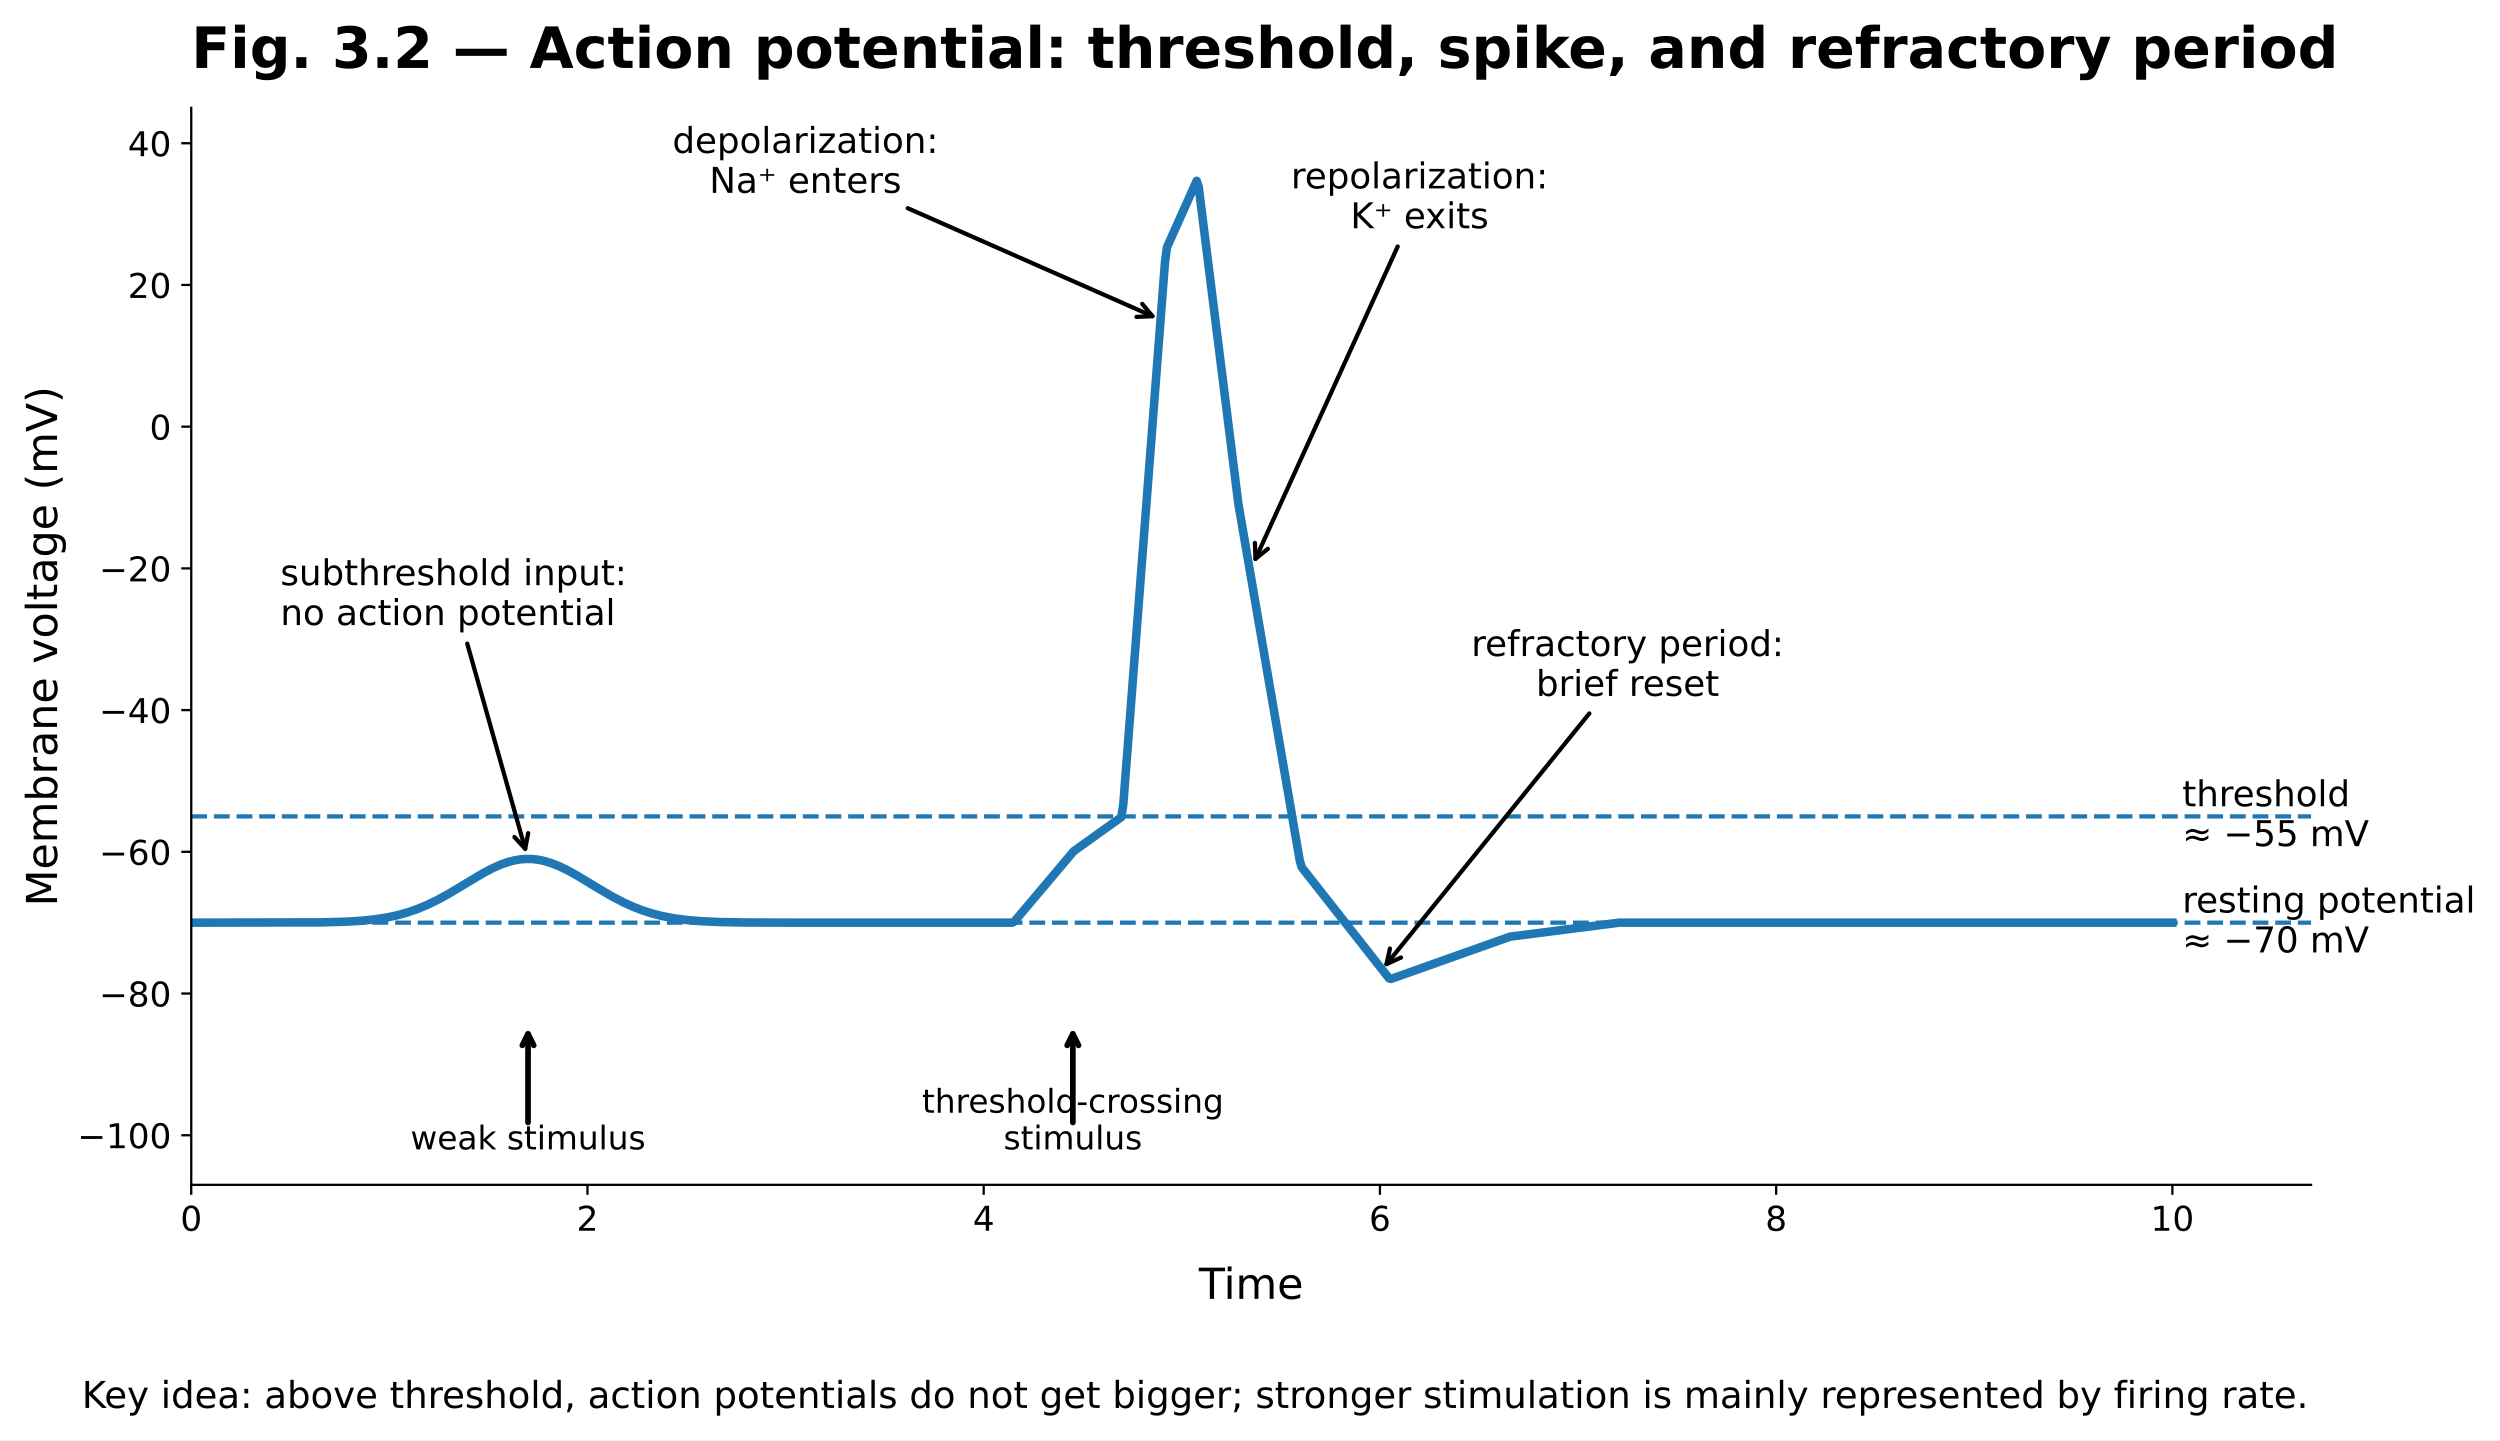
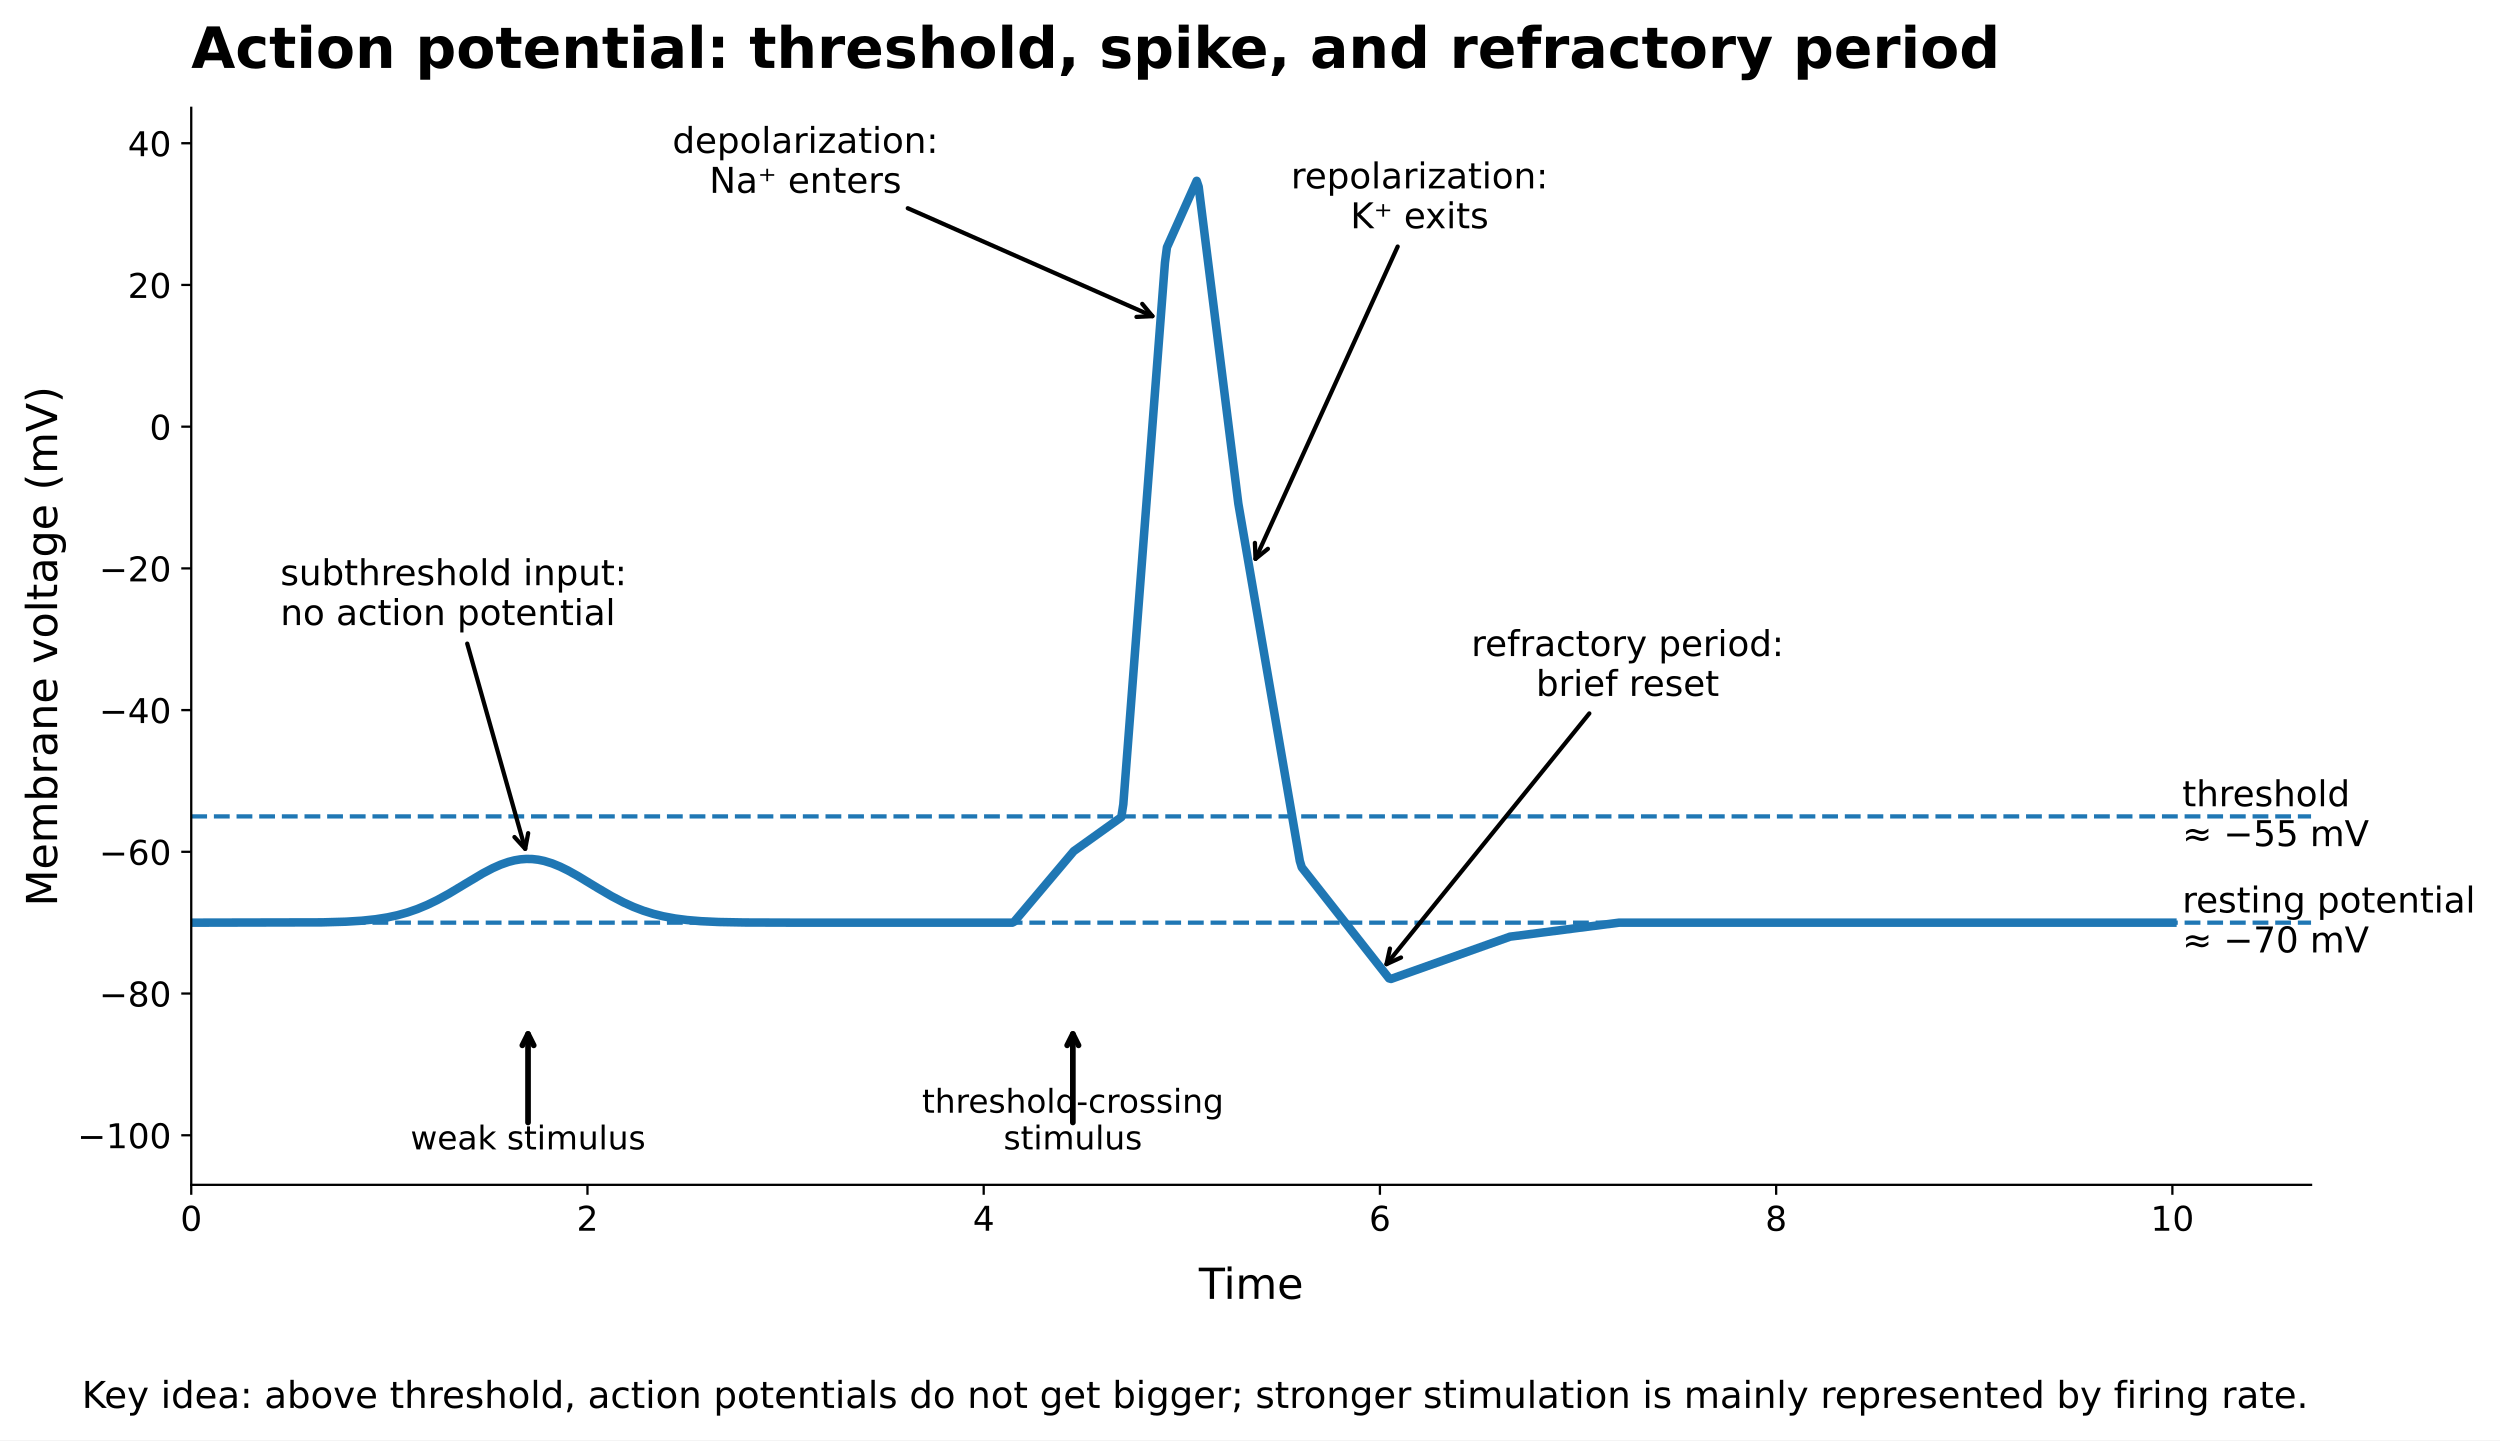
<svg xmlns="http://www.w3.org/2000/svg" xmlns:xlink="http://www.w3.org/1999/xlink" width="877.411pt" height="505.48pt" viewBox="0 0 877.411 505.48" version="1.1">
  <defs>
    <style type="text/css">*{stroke-linejoin: round; stroke-linecap: butt}</style>
  </defs>
  <g id="figure_1">
    <g id="patch_1">
      <path d="M 0 505.48  L 877.411 505.48  L 877.411 0  L 0 0  z " style="fill: #ffffff" />
    </g>
    <g id="axes_1">
      <g id="patch_2">
        <path d="M 67.118 415.837  L 811.099 415.837  L 811.099 37.837  L 67.118 37.837  z " style="fill: #ffffff" />
      </g>
      <g id="matplotlib.axis_1">
        <g id="xtick_1">
          <g id="line2d_1">
            <defs>
              <path id="m680d951c30" d="M 0 0  L 0 3.5  " style="stroke: #000000; stroke-width: 0.8" />
            </defs>
            <g>
              <use xlink:href="#m680d951c30" x="67.118" y="415.837" style="stroke: #000000; stroke-width: 0.8" />
            </g>
          </g>
          <g id="text_1">
            <text style="font-size: 12px; font-family: 'DejaVu Sans'; text-anchor: middle" x="67.118" y="431.955" transform="rotate(-0 67.11781 431.955)">0</text>
          </g>
        </g>
        <g id="xtick_2">
          <g id="line2d_2">
            <g>
              <use xlink:href="#m680d951c30" x="206.18" y="415.837" style="stroke: #000000; stroke-width: 0.8" />
            </g>
          </g>
          <g id="text_2">
            <text style="font-size: 12px; font-family: 'DejaVu Sans'; text-anchor: middle" x="206.18" y="431.955" transform="rotate(-0 206.1798 431.955)">2</text>
          </g>
        </g>
        <g id="xtick_3">
          <g id="line2d_3">
            <g>
              <use xlink:href="#m680d951c30" x="345.242" y="415.837" style="stroke: #000000; stroke-width: 0.8" />
            </g>
          </g>
          <g id="text_3">
            <text style="font-size: 12px; font-family: 'DejaVu Sans'; text-anchor: middle" x="345.242" y="431.955" transform="rotate(-0 345.2417 431.955)">4</text>
          </g>
        </g>
        <g id="xtick_4">
          <g id="line2d_4">
            <g>
              <use xlink:href="#m680d951c30" x="484.304" y="415.837" style="stroke: #000000; stroke-width: 0.8" />
            </g>
          </g>
          <g id="text_4">
            <text style="font-size: 12px; font-family: 'DejaVu Sans'; text-anchor: middle" x="484.304" y="431.955" transform="rotate(-0 484.3036 431.955)">6</text>
          </g>
        </g>
        <g id="xtick_5">
          <g id="line2d_5">
            <g>
              <use xlink:href="#m680d951c30" x="623.366" y="415.837" style="stroke: #000000; stroke-width: 0.8" />
            </g>
          </g>
          <g id="text_5">
            <text style="font-size: 12px; font-family: 'DejaVu Sans'; text-anchor: middle" x="623.366" y="431.955" transform="rotate(-0 623.3656 431.955)">8</text>
          </g>
        </g>
        <g id="xtick_6">
          <g id="line2d_6">
            <g>
              <use xlink:href="#m680d951c30" x="762.428" y="415.837" style="stroke: #000000; stroke-width: 0.8" />
            </g>
          </g>
          <g id="text_6">
            <text style="font-size: 12px; font-family: 'DejaVu Sans'; text-anchor: middle" x="762.428" y="431.955" transform="rotate(-0 762.4275 431.955)">10</text>
          </g>
        </g>
        <g id="text_7">
          <text style="font-size: 15px; font-family: 'DejaVu Sans'; text-anchor: middle" x="439.109" y="455.848" transform="rotate(-0 439.1085 455.8483)">Time</text>
        </g>
      </g>
      <g id="matplotlib.axis_2">
        <g id="ytick_1">
          <g id="line2d_7">
            <defs>
              <path id="mc3ec6406b2" d="M 0 0  L -3.5 0  " style="stroke: #000000; stroke-width: 0.8" />
            </defs>
            <g>
              <use xlink:href="#mc3ec6406b2" x="67.118" y="398.429" style="stroke: #000000; stroke-width: 0.8" />
            </g>
          </g>
          <g id="text_8">
            <text style="font-size: 12px; font-family: 'DejaVu Sans'; text-anchor: end" x="60.118" y="402.988" transform="rotate(-0 60.11781 402.988)">−100</text>
          </g>
        </g>
        <g id="ytick_2">
          <g id="line2d_8">
            <g>
              <use xlink:href="#mc3ec6406b2" x="67.118" y="348.692" style="stroke: #000000; stroke-width: 0.8" />
            </g>
          </g>
          <g id="text_9">
            <text style="font-size: 12px; font-family: 'DejaVu Sans'; text-anchor: end" x="60.118" y="353.251" transform="rotate(-0 60.11781 353.2512)">−80</text>
          </g>
        </g>
        <g id="ytick_3">
          <g id="line2d_9">
            <g>
              <use xlink:href="#mc3ec6406b2" x="67.118" y="298.955" style="stroke: #000000; stroke-width: 0.8" />
            </g>
          </g>
          <g id="text_10">
            <text style="font-size: 12px; font-family: 'DejaVu Sans'; text-anchor: end" x="60.118" y="303.514" transform="rotate(-0 60.11781 303.5144)">−60</text>
          </g>
        </g>
        <g id="ytick_4">
          <g id="line2d_10">
            <g>
              <use xlink:href="#mc3ec6406b2" x="67.118" y="249.218" style="stroke: #000000; stroke-width: 0.8" />
            </g>
          </g>
          <g id="text_11">
            <text style="font-size: 12px; font-family: 'DejaVu Sans'; text-anchor: end" x="60.118" y="253.778" transform="rotate(-0 60.11781 253.7775)">−40</text>
          </g>
        </g>
        <g id="ytick_5">
          <g id="line2d_11">
            <g>
              <use xlink:href="#mc3ec6406b2" x="67.118" y="199.482" style="stroke: #000000; stroke-width: 0.8" />
            </g>
          </g>
          <g id="text_12">
            <text style="font-size: 12px; font-family: 'DejaVu Sans'; text-anchor: end" x="60.118" y="204.041" transform="rotate(-0 60.11781 204.0407)">−20</text>
          </g>
        </g>
        <g id="ytick_6">
          <g id="line2d_12">
            <g>
              <use xlink:href="#mc3ec6406b2" x="67.118" y="149.745" style="stroke: #000000; stroke-width: 0.8" />
            </g>
          </g>
          <g id="text_13">
            <text style="font-size: 12px; font-family: 'DejaVu Sans'; text-anchor: end" x="60.118" y="154.304" transform="rotate(-0 60.11781 154.3038)">0</text>
          </g>
        </g>
        <g id="ytick_7">
          <g id="line2d_13">
            <g>
              <use xlink:href="#mc3ec6406b2" x="67.118" y="100.008" style="stroke: #000000; stroke-width: 0.8" />
            </g>
          </g>
          <g id="text_14">
            <text style="font-size: 12px; font-family: 'DejaVu Sans'; text-anchor: end" x="60.118" y="104.567" transform="rotate(-0 60.11781 104.567)">20</text>
          </g>
        </g>
        <g id="ytick_8">
          <g id="line2d_14">
            <g>
              <use xlink:href="#mc3ec6406b2" x="67.118" y="50.271" style="stroke: #000000; stroke-width: 0.8" />
            </g>
          </g>
          <g id="text_15">
            <text style="font-size: 12px; font-family: 'DejaVu Sans'; text-anchor: end" x="60.118" y="54.83" transform="rotate(-0 60.11781 54.83015)">40</text>
          </g>
        </g>
        <g id="text_16">
          <text style="font-size: 15px; font-family: 'DejaVu Sans'; text-anchor: middle" x="20.038" y="226.837" transform="rotate(-90 20.03766 226.8369)">Membrane voltage (mV)</text>
        </g>
      </g>
      <g id="line2d_15">
        <path d="M 67.118 323.824  L 113.054 323.716  L 121.406 323.479  L 126.974 323.132  L 131.846 322.618  L 136.022 321.954  L 139.502 321.202  L 142.982 320.237  L 146.462 319.037  L 149.942 317.591  L 153.423 315.907  L 157.599 313.615  L 163.167 310.267  L 169.431 306.53  L 172.911 304.7  L 175.695 303.463  L 178.479 302.487  L 180.567 301.953  L 182.655 301.604  L 184.743 301.45  L 186.831 301.494  L 188.919 301.736  L 191.007 302.169  L 193.791 303.024  L 196.575 304.158  L 199.359 305.523  L 202.839 307.465  L 209.799 311.688  L 214.671 314.54  L 218.847 316.724  L 222.327 318.298  L 225.807 319.629  L 229.287 320.717  L 232.767 321.579  L 236.943 322.352  L 241.119 322.893  L 245.991 323.303  L 252.255 323.593  L 261.303 323.762  L 279.4 323.821  L 355.264 323.824  L 355.96 323.479  L 376.84 298.734  L 393.544 286.785  L 394.241 282.267  L 408.857 92.172  L 409.553 86.808  L 419.993 63.471  L 420.689 65.551  L 434.609 176.749  L 456.185 302.149  L 456.881 304.425  L 487.505 343.369  L 488.201 343.568  L 529.962 328.737  L 568.242 323.824  L 762.428 323.824  L 762.428 323.824  " clip-path="url(#pdf45bb85bb)" style="fill: none; stroke: #1f77b4; stroke-width: 3; stroke-linecap: square" />
      </g>
      <g id="line2d_16">
        <path d="M 67.118 323.824  L 811.099 323.824  " clip-path="url(#pdf45bb85bb)" style="fill: none; stroke-dasharray: 5.55,2.4; stroke-dashoffset: 0; stroke: #1f77b4; stroke-width: 1.5" />
      </g>
      <g id="line2d_17">
        <path d="M 67.118 286.521  L 811.099 286.521  " clip-path="url(#pdf45bb85bb)" style="fill: none; stroke-dasharray: 5.55,2.4; stroke-dashoffset: 0; stroke: #1f77b4; stroke-width: 1.5" />
      </g>
      <g id="patch_3">
        <path d="M 67.118 415.837  L 67.118 37.837  " style="fill: none; stroke: #000000; stroke-width: 0.8; stroke-linejoin: miter; stroke-linecap: square" />
      </g>
      <g id="patch_4">
        <path d="M 67.118 415.837  L 811.099 415.837  " style="fill: none; stroke: #000000; stroke-width: 0.8; stroke-linejoin: miter; stroke-linecap: square" />
      </g>
      <g id="text_17">
        <text style="font-size: 12.5px; font-family: 'DejaVu Sans'" transform="translate(765.9041 320.2743)">resting potential</text>
        <text style="font-size: 12.5px; font-family: 'DejaVu Sans'" transform="translate(765.9041 334.2716)">≈ −70 mV</text>
      </g>
      <g id="text_18">
        <text style="font-size: 12.5px; font-family: 'DejaVu Sans'" transform="translate(765.9041 282.9717)">threshold</text>
        <text style="font-size: 12.5px; font-family: 'DejaVu Sans'" transform="translate(765.9041 296.9689)">≈ −55 mV</text>
      </g>
      <g id="patch_5">
        <path d="M 163.983 225.898  Q 174.38 262.709 184.322 297.906  " style="fill: none; stroke: #000000; stroke-width: 1.5; stroke-linecap: round" />
        <path d="M 185.368 292.414  L 184.322 297.906  L 180.557 293.773  " style="fill: none; stroke: #000000; stroke-width: 1.5; stroke-linecap: round" />
      </g>
      <g id="text_19">
        <text style="font-size: 12.5px; font-family: 'DejaVu Sans'" transform="translate(98.40675 205.3791)">subthreshold input:</text>
        <text style="font-size: 12.5px; font-family: 'DejaVu Sans'" transform="translate(98.40675 219.3763)">no action potential</text>
      </g>
      <g id="patch_6">
        <path d="M 318.606 73.087  Q 362.297 92.36 404.453 110.957  " style="fill: none; stroke: #000000; stroke-width: 1.5; stroke-linecap: round" />
        <path d="M 400.887 106.652  L 404.453 110.957  L 398.869 111.226  " style="fill: none; stroke: #000000; stroke-width: 1.5; stroke-linecap: round" />
      </g>
      <g id="text_20">
        <text style="font-size: 12.5px; font-family: 'DejaVu Sans'" transform="translate(235.9988 53.68171)">depolarization:</text>
        <text style="font-size: 12.5px; font-family: 'DejaVu Sans'" transform="translate(248.9451 67.67898)">Na⁺ enters</text>
      </g>
      <g id="patch_7">
        <path d="M 490.53 86.533  Q 465.234 142.096 440.634 196.132  " style="fill: none; stroke: #000000; stroke-width: 1.5; stroke-linecap: round" />
        <path d="M 444.981 192.617  L 440.634 196.132  L 440.43 190.545  " style="fill: none; stroke: #000000; stroke-width: 1.5; stroke-linecap: round" />
      </g>
      <g id="text_21">
        <text style="font-size: 12.5px; font-family: 'DejaVu Sans'" transform="translate(453.0839 66.11593)">repolarization:</text>
        <text style="font-size: 12.5px; font-family: 'DejaVu Sans'" transform="translate(473.9481 80.11319)">K⁺ exits</text>
      </g>
      <g id="patch_8">
        <path d="M 557.789 250.396  Q 521.675 295.036 486.617 338.373  " style="fill: none; stroke: #000000; stroke-width: 1.5; stroke-linecap: round" />
        <path d="M 491.705 336.058  L 486.617 338.373  L 487.818 332.913  " style="fill: none; stroke: #000000; stroke-width: 1.5; stroke-linecap: round" />
      </g>
      <g id="text_22">
        <text style="font-size: 12.5px; font-family: 'DejaVu Sans'" transform="translate(516.3609 230.2475)">refractory period:</text>
        <text style="font-size: 12.5px; font-family: 'DejaVu Sans'" transform="translate(539.0855 244.2448)">brief reset</text>
      </g>
      <g id="patch_9">
        <path d="M 185.32 393.943  Q 185.32 377.293 185.32 362.88  " style="fill: none; stroke: #000000; stroke-width: 2; stroke-linecap: round" />
        <path d="M 183.32 366.88  L 185.32 362.88  L 187.32 366.88  " style="fill: none; stroke: #000000; stroke-width: 2; stroke-linecap: round" />
      </g>
      <g id="text_23">
        <text style="font-size: 11.5px; font-family: 'DejaVu Sans'; text-anchor: middle" x="185.32" y="403.403" transform="rotate(-0 185.3205 403.4027)">weak stimulus</text>
      </g>
      <g id="patch_10">
        <path d="M 376.531 393.943  Q 376.531 377.293 376.531 362.88  " style="fill: none; stroke: #000000; stroke-width: 2; stroke-linecap: round" />
        <path d="M 374.531 366.88  L 376.531 362.88  L 378.531 366.88  " style="fill: none; stroke: #000000; stroke-width: 2; stroke-linecap: round" />
      </g>
      <g id="text_24">
        <text style="font-size: 11.5px; font-family: 'DejaVu Sans'" transform="translate(323.583 390.5252)">threshold-crossing</text>
        <text style="font-size: 11.5px; font-family: 'DejaVu Sans'" transform="translate(352.2018 403.4027)">stimulus</text>
      </g>
      <g id="text_25">
-         <text style="font-weight: 700; font-size: 20px; font-family: 'DejaVu Sans'; text-anchor: start" x="67.118" y="23.837" transform="rotate(-0 67.11781 23.83687)">Fig. 3.2 — Action potential: threshold, spike, and refractory period</text>
+         <text style="font-weight: 700; font-size: 20px; font-family: 'DejaVu Sans'; text-anchor: start" x="67.118" y="23.837" transform="rotate(-0 67.11781 23.83687)">Action potential: threshold, spike, and refractory period</text>
      </g>
    </g>
    <g id="text_26">
      <text style="font-size: 13px; font-family: 'DejaVu Sans'; text-anchor: start" x="28.719" y="494.137" transform="rotate(-0 28.71877 494.1369)">Key idea: above threshold, action potentials do not get bigger; stronger stimulation is mainly represented by firing rate.</text>
    </g>
  </g>
  <defs>
    <clipPath id="pdf45bb85bb">
      <rect x="67.118" y="37.837" width="743.981" height="378" />
    </clipPath>
  </defs>
</svg>
